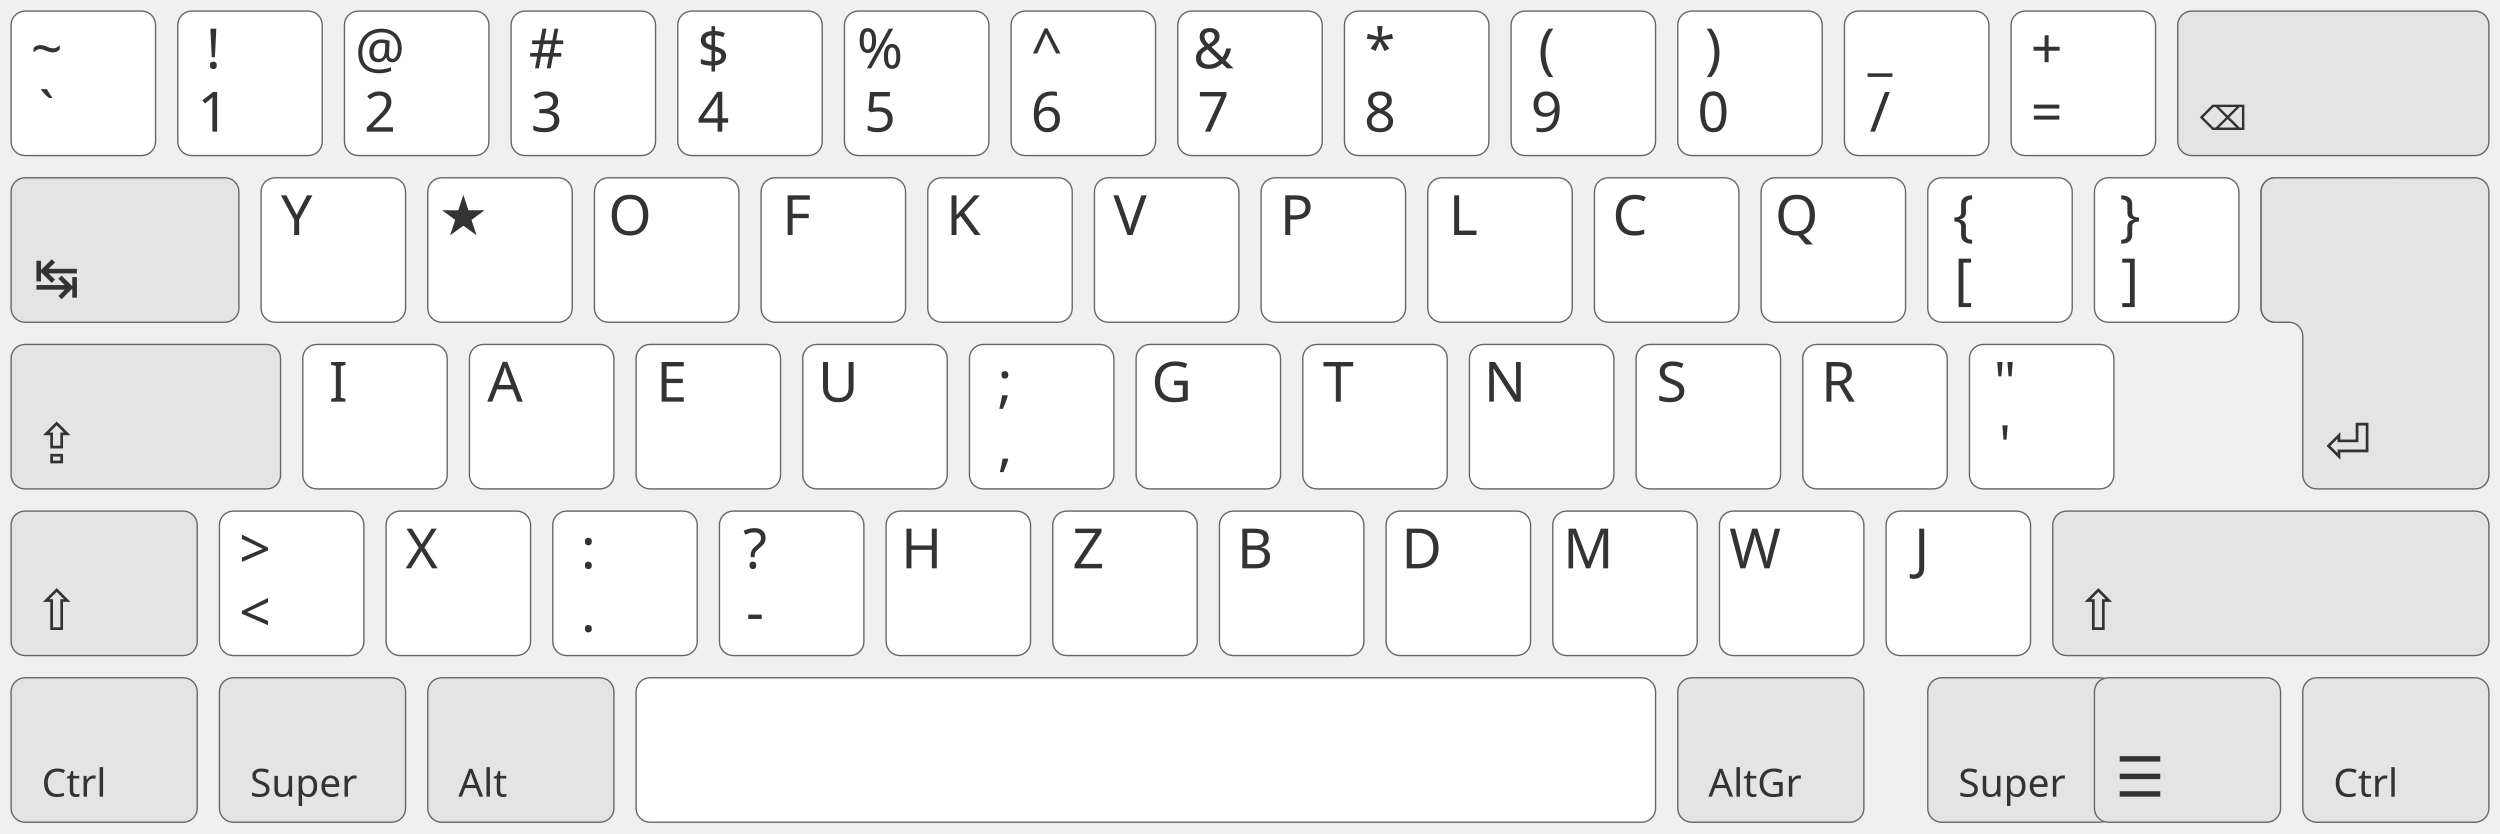
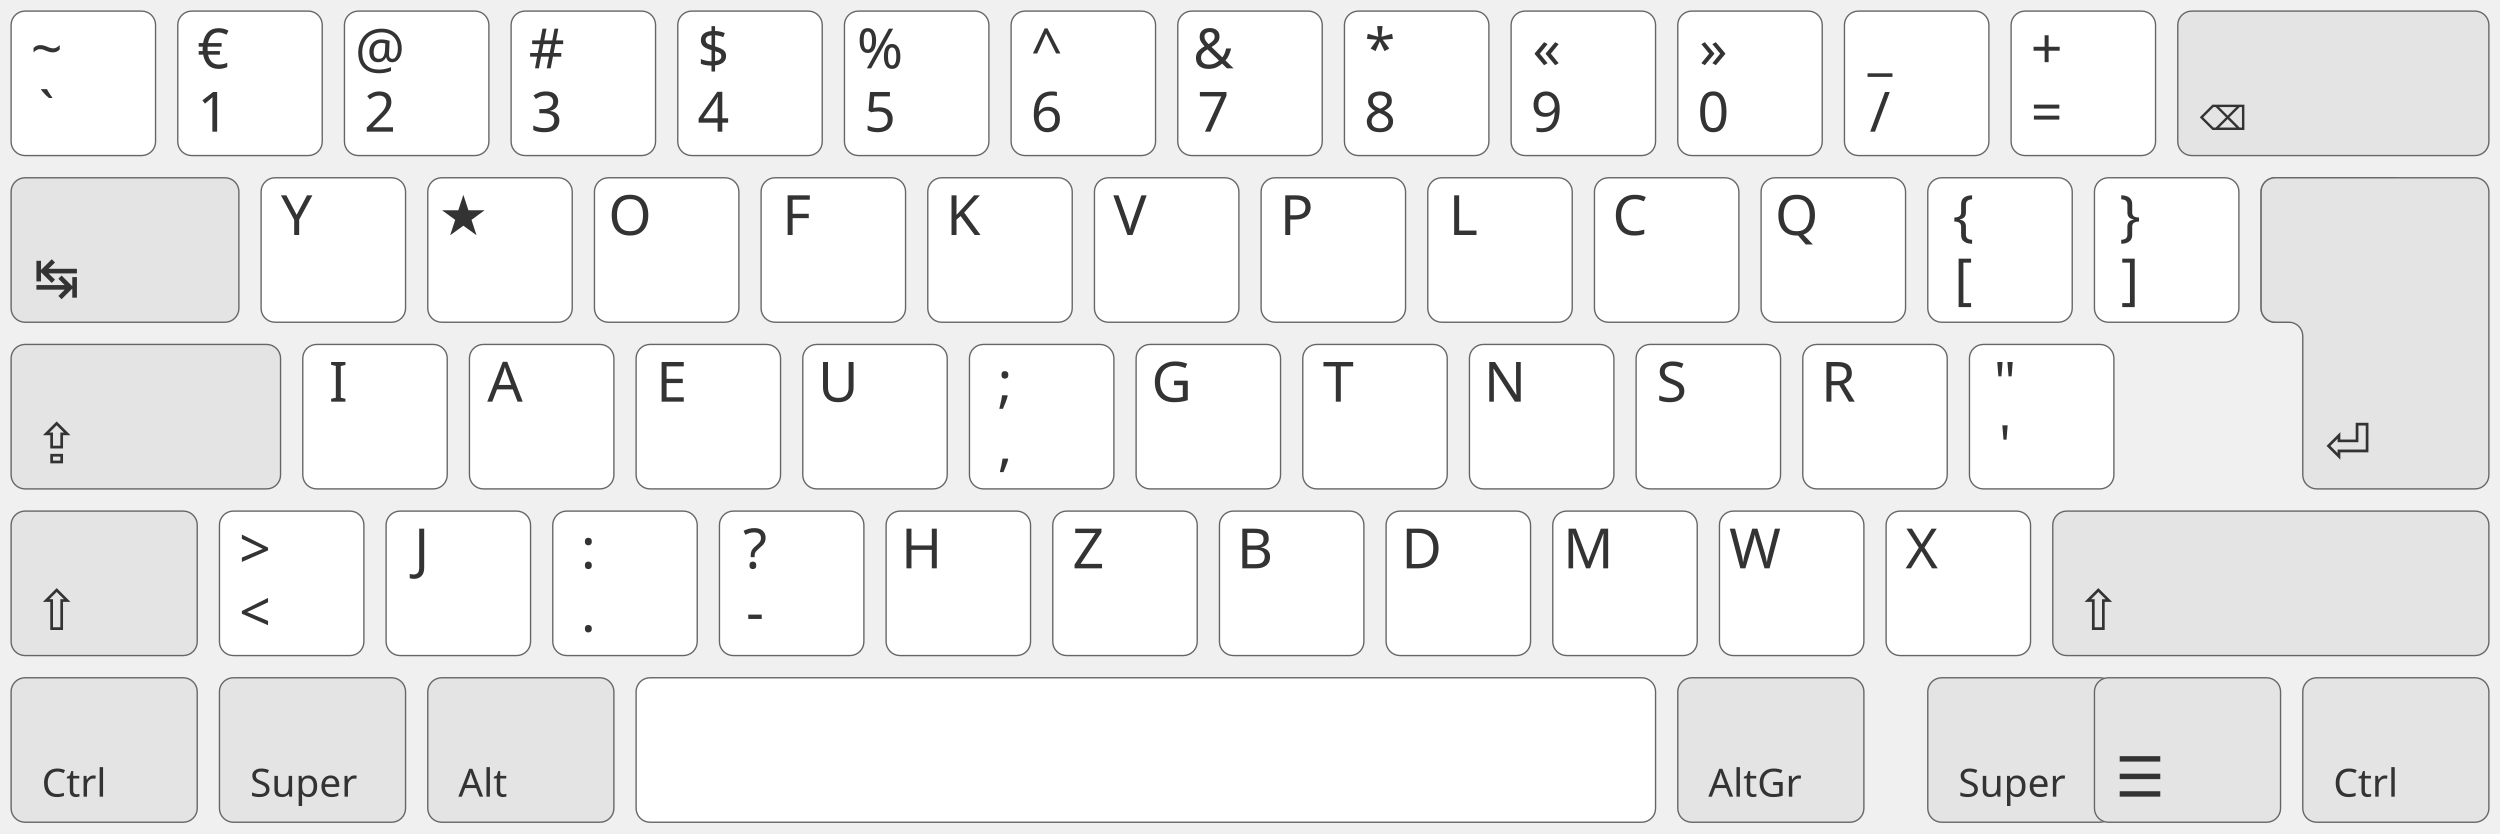
<svg xmlns="http://www.w3.org/2000/svg" class="iso intlBackslash" platform="gnu" theme="" viewBox="0 0 900 300">
  <style>
    :root { color-scheme: light dark; }

    rect, path {
      stroke: #666;
      stroke-width: .5px;
      fill: #fff;
    }
    .specialKey,
    .specialKey rect,
    .specialKey path {
      fill: #e4e4e4;
    }
    text {
      fill: #333;
      font: normal 20px sans-serif;
      text-align: center;
    }
    #Backspace text {
      font-size: 12px;
    }

    #Escape { display: none; }

    #row_AE { transform: translate(4px, 4px); }
    #row_AD { transform: translate(4px, 64px); }
    #row_AC { transform: translate(4px, 124px); }
    #row_AB { transform: translate(4px, 184px); }
    #row_AA { transform: translate(4px, 244px); }

    /* Backslash + Enter */
    #Enter path.alt,
    #Enter     .iso,
    #Backslash .iso,
    .alt #Enter rect.ansi,
    .iso #Enter rect.ansi,
    .iso #Enter text.ansi,
    .alt #Backslash .ansi,
    .iso #Backslash .ansi { display: none; }
    #Enter text.ansi,
    .alt #Enter     .alt,
    .iso #Enter     .iso,
    .iso #Backslash .iso { display: block; }
    .iso #Backslash { transform: translate(765px, 60px); }
    .alt #Backslash { transform: translate(780px, -60px); }

    /* Backspace + IntlYen */
    #IntlYen, #Backspace .alt,
    .intlYen  #Backspace .ansi { display: none; }
    .intlYen  #Backspace .alt,
    .intlYen  #IntlYen { display: block; }

    /* ShiftLeft + IntlBackslash */
    #IntlBackslash, #ShiftLeft .iso,
    .intlBackslash  #ShiftLeft .ansi { display: none; }
    .intlBackslash  #ShiftLeft .iso,
    .intlBackslash  #IntlBackslash { display: block; }

    /* ShiftRight + IntlRo */
    #IntlRo, #ShiftRight .abnt,
    .intlRo  #ShiftRight .ansi { display: none; }
    .intlRo  #ShiftRight .abnt,
    .intlRo  #IntlRo { display: block; }

    /* Angle Mod */
    .am #KeyZ          { transform: translateX( 74px); }
    .am #KeyX          { transform: translateX(134px); }
    .am #KeyC          { transform: translateX(194px); }
    .am #KeyV          { transform: translateX(254px); }
    .am #KeyB          { transform: translateX(314px); }
    .am #IntlBackslash { transform: translateX(374px); }

    .specialKey   .ergo,
    .specialKey   .ol60,
    .specialKey   .ol50,
    .specialKey   .ol40,
    #Space        .ol60,
    #Space        .ol50,
    #Space        .ol40,
    #Backquote    .ol60,
    #BracketRight .ol60,
    #Equal        .ol60,
    .ergo #CapsLock,
    .ergo #Space      rect,
    .ergo #Backslash  rect,
    .ergo .specialKey rect,
    .ergo .specialKey text { display: none; }
    .ol50 #Escape,
    .ol40 #Escape,
    .ol60 #Space        .ol60,
    .ol50 #Space        .ol50,
    .ol40 #Space        .ol40,
    .ol60 #Backquote    .ol60,
    .ol60 #BracketRight .ol60,
    .ol60 #Backslash    .ol60,
    .ol60 #Equal        .ol60,
    .ol60 .specialKey   .ol60,
    .ol50 .specialKey   .ol50,
    .ol40 .specialKey   .ol40,
    .ergo .specialKey   .ergo { display: block; }

    .ol50 .pinkyKey, .ol50 #ContextMenu,
    .ol40 .pinkyKey, .ol40 #ContextMenu,
    .ol40 #row_AE .numberKey { display: none; }

    .ergo #row_AE       { transform: translate(94px, 4px); }
    .ergo #row_AD       { transform: translate(64px, 64px); }
    .ergo #row_AC       { transform: translate(49px, 124px); }
    .ergo #row_AB       { transform: translate(19px, 184px); }

    .ergo #Tab          { transform: translate(15px, 0px); }
    .ergo #ShiftLeft    { transform: translate(60px, 0px); }
    .ergo #ControlLeft  { transform: translate(75px, 0px); }
    .ergo #MetaLeft     { transform: translate(150px, 0px); }
    .ergo #AltLeft      { transform: translate(240px, 0px); }
    .ergo #Space        { transform: translate(315px, 0px); }
    .ergo #AltRight     { transform: translate(540px, 0px); }
    .ergo #MetaRight    { transform: translate(630px, 0px); }
    .ergo #ControlRight { transform: translate(750px, 0px); }

    .ergo .left         { transform: translate(-15px, 0px); }
    .ergo .right        { transform: translate(15px, 0px); }

    .ol60 .left         { transform: translate(-75px, 0px); }
    .ol60 #ControlRight { transform: translate(810px, 0px); }
    .ol60 #Backquote    { transform: translate(-15px, 0px); }
    .ol60 #ShiftRight   { transform: translate(795px, 0px); }
    .ol60 #ContextMenu  { transform: translate(750px, 0px); }
    .ol60 #Backslash    { transform: translate(690px, 120px); }
    .ol60 #Backspace    { transform: translate(277.5px, 60px); }
    .ol60 #Enter        { transform: translate(322.5px, 60px); }

    .ol50 #Escape       { transform: translate(-15px, 0px); }
    .ol50 #Backspace    { transform: translate(660px, 0px); }
    .ol50 #Enter        { transform: translate(705px, -60px); }

    .ol40 #Escape       { transform: translate(-15px, 120px); }
    .ol40 #Backspace    { transform: translate(660px, 60px); }
    .ol40 #Enter        { transform: translate(705px, 0px); }

    [platform="gnu"].ergo .specialKey .win,
    [platform="gnu"].ergo .specialKey .mac,
    [platform="win"].ergo .specialKey .gnu,
    [platform="win"].ergo .specialKey .mac { display: none; }
    .ergo .specialKey .mac,
    [platform="gnu"].ergo .specialKey .gnu,
    [platform="win"].ergo .specialKey .win { display: block; }

    /* swap Alt/Meta for MacOSX */
    [platform="gnu"].ergo #MetaLeft,
    [platform="win"].ergo #MetaLeft,
                    .ergo #AltLeft   { transform: translate(150px, 0px); }
    [platform="gnu"].ergo #AltLeft,
    [platform="win"].ergo #AltLeft,
                    .ergo #MetaLeft  { transform: translate(240px, 0px); }
    [platform="gnu"].ergo #AltRight,
    [platform="win"].ergo #AltRight,
                    .ergo #MetaRight { transform: translate(570px, 0px); }
    [platform="gnu"].ergo #MetaRight,
    [platform="win"].ergo #MetaRight,
                    .ergo #AltRight  { transform: translate(660px, 0px); }

    #NonConvert, #Convert, #KanaMode,
    #Lang1, #Lang2,
    #Space .jis,
    #Space .ks,
    .ergo #Space .ansi,
    .ol60 #Space .ansi,
    .ks  #Space .ansi,
    .ks  #Space .jis,
    .jis #Space .ansi,
    .jis #Space .ks { display: none; }
    .ks  #Space .ks,
    .jis #NonConvert, .jis #Convert, .jis #KanaMode,
    .ks #Lang1, .ks #Lang2,
    .jis #Space .jis { display: block; }

    #Backquote .jis,
    #CapsLock  .jis,
    .jis #Backquote .ansi,
    .jis #CapsLock  .ansi { display: none; }
    .jis #Backquote .jis,
    .jis #CapsLock .jis { display: block; }

    #Space text,
    #Lang1 text,
    #Lang2 text,
    #Convert text,
    #NonConvert text,
    .jis #CapsLock text { font-size: 14px; }
    #KanaMode text,
    .jis #Backquote text { font-size: 10px; }

    .specialKey .win,
    .specialKey .gnu {
      display: none;
      font-size: 14px;
    }

    /* display MacOSX by default */
    [platform="gnu"] .specialKey .win,
    [platform="gnu"] .specialKey .mac,
    [platform="win"] .specialKey .gnu,
    [platform="win"] .specialKey .mac { display: none; }
    [platform="mac"] .specialKey .mac,
    [platform="gnu"] .specialKey .gnu,
    [platform="win"] .specialKey .win { display: block; }

    /* swap Alt/Meta for MacOSX */
    [platform="gnu"] #MetaLeft,
    [platform="win"] #MetaLeft,  #AltLeft   { transform: translate(75px, 0px); }
    [platform="gnu"] #AltLeft,
    [platform="win"] #AltLeft,   #MetaLeft  { transform: translate(150px, 0px); }
    [platform="gnu"] #AltRight,
    [platform="win"] #AltRight,  #MetaRight { transform: translate(600px, 0px); }
    [platform="gnu"] #MetaRight,
    [platform="win"] #MetaRight, #AltRight  { transform: translate(675px, 0px); }

    /* optional color theme: reach */
    [theme="reach"] .numberKey rect { fill: hsl( 42, 100%, 95%); }
    [theme="reach"] .letterKey rect { fill: hsl(222, 100%, 95%); }
    [theme="reach"] .homeKey   rect { fill: hsl(222, 100%, 90%); }

    /* optional color theme: hints */
    [theme="hints"] [finger="m1"] rect { fill: hsl(  0, 100%, 95%); }
    [theme="hints"] [finger="l2"] rect { fill: hsl( 42, 100%, 85%); }
    [theme="hints"] [finger="r2"] rect { fill: hsl( 61, 100%, 85%); }
    [theme="hints"] [finger="l3"] rect,
    [theme="hints"] [finger="r3"] rect { fill: hsl(136, 100%, 85%); }
    [theme="hints"] [finger="l4"] rect,
    [theme="hints"] [finger="r4"] rect { fill: hsl(200, 100%, 85%); }
    [theme="hints"] [finger="l5"] rect,
    [theme="hints"] [finger="r5"] rect { fill: hsl(230, 100%, 85%); }
    [theme="hints"] .specialKey   rect,
    [theme="hints"] .specialKey   path { fill: #e4e4e4; }
    [theme="hints"] .hint         rect { fill: #a33; }
    [theme="hints"] .press        rect { fill: #335; }
    [theme="hints"] .press        text { fill: #fff; }
    [theme="hints"] .hint text {
      font-weight: bold;
      fill: white;
    }

    /* hide level3-6 by default */
    .level3, .level4, .level5, .level6 { display: none; }

    /* show 1dk */
    .odk .level5,
    .odk .level6 { display: block; }

    /* show 1dk and AltGr */
    .mixed .level3,
    .mixed .level5 { display: block; opacity: 1; }
    .mixed .level5 { transform: translate(0px, -22.8px); }

    /* show AltGr */
    .altgr .level3,
    .altgr .level4 { display: block; opacity: 1; }

    @media (prefers-color-scheme: dark) {
      rect, path { stroke: #777; fill: #444; }
      .specialKey, .specialKey rect, .specialKey path { fill: #333; }
      text { fill: #bbb; }
      .level3, .level4 { fill: #99f; }
      .level5, .level6 { fill: #6d6; }
      .deadKey { fill: #f44; }

      [theme="reach"] .numberKey rect { fill: hsl( 61, 25%, 30%); }
      [theme="reach"] .letterKey rect { fill: hsl(136, 30%, 30%); }
      [theme="reach"] .letterKey rect { fill: hsl(180, 30%, 30%); }
      [theme="reach"] .homeKey   rect { fill: hsl(230, 30%, 30%); }

      [theme="hints"] [finger="m1"] rect { fill: hsl(  0, 25%, 30%); }
      [theme="hints"] [finger="l2"] rect { fill: hsl( 31, 30%, 30%); }
      [theme="hints"] [finger="r2"] rect { fill: hsl( 61, 30%, 30%); }
      [theme="hints"] [finger="l3"] rect,
      [theme="hints"] [finger="r3"] rect { fill: hsl(136, 30%, 30%); }
      [theme="hints"] [finger="l4"] rect,
      [theme="hints"] [finger="r4"] rect { fill: hsl(200, 30%, 30%); }
      [theme="hints"] [finger="l5"] rect,
      [theme="hints"] [finger="r5"] rect { fill: hsl(230, 30%, 30%); }
      [theme="hints"] .specialKey   rect,
      [theme="hints"] .specialKey   path { fill: #333; }
      [theme="hints"] .hint         rect { fill: #a33; }
      [theme="hints"] .press        rect { fill: #335; }
      [theme="hints"] .press        text { fill: #fff; }
      [theme="hints"] .hint text {
        font-weight: bold;
        fill: white;
      }
    }
  </style>
  <g id="row_AE">
    <g class="left">
      <g class="specialKey" finger="l5" id="Escape">
        <rect width="67" height="52" class="ergo" rx="5" ry="5" />
        <text x="16.4" y="42.8" class="ergo" text-anchor="middle">⎋</text>
      </g>
      <g class="pinkyKey" finger="l5" id="Backquote">
        <rect width="52" height="52" rx="5" ry="5" class="specialKey jis" />
        <rect width="52" height="52" rx="5" ry="5" class="ansi alt iso ergo" />
        <rect width="67" height="52" rx="5" ry="5" class="ol60" />
        <text x="26" y="20" class="jis" text-anchor="middle">半角</text>
        <text x="26" y="32" class="jis" text-anchor="middle">全角</text>
        <text x="26" y="44" class="jis" text-anchor="middle">漢字</text>
        <g class="ansi key" text-anchor="middle">
          <text x="12.8" y="43.4" class="level1">`</text>
          <text x="12.8" y="20.6" class="level2">~</text>
          <text x="38.0" y="43.4" class="level3" />
          <text x="38.0" y="20.6" class="level4" />
          <text x="38.0" y="43.4" class="level5" />
          <text x="38.0" y="20.6" class="level6" />
        </g>
      </g>
      <g class="numberKey" finger="l5" id="Digit1" transform="translate(60)">
        <rect width="52" height="52" rx="5" ry="5" />
        <g class="key" text-anchor="middle">
          <text x="12.8" y="43.4" class="level1">1</text>
-           <text x="12.8" y="20.6" class="level2">!</text>
+           <text x="12.8" y="20.6" class="level2">€</text>
          <text x="38.0" y="43.4" class="level3">₁</text>
          <text x="38.0" y="20.6" class="level4">¹</text>
-           <text x="38.0" y="43.4" class="level5">§</text>
-           <text x="38.0" y="20.6" class="level6">¡</text>
+           <text x="38.0" y="43.4" class="level5">„</text>
+           <text x="38.0" y="20.6" class="level6">‚</text>
        </g>
      </g>
      <g class="numberKey" finger="l4" id="Digit2" transform="translate(120)">
        <rect width="52" height="52" rx="5" ry="5" />
        <g class="key" text-anchor="middle">
          <text x="12.8" y="43.4" class="level1">2</text>
          <text x="12.8" y="20.6" class="level2">@</text>
          <text x="38.0" y="43.4" class="level3">₂</text>
          <text x="38.0" y="20.6" class="level4">²</text>
-           <text x="38.0" y="43.4" class="level5">¶</text>
+           <text x="38.0" y="43.4" class="level5">°</text>
          <text x="38.0" y="20.6" class="level6" />
        </g>
      </g>
      <g class="numberKey" finger="l3" id="Digit3" transform="translate(180)">
        <rect width="52" height="52" rx="5" ry="5" />
        <g class="key" text-anchor="middle">
          <text x="12.8" y="43.4" class="level1">3</text>
          <text x="12.8" y="20.6" class="level2">#</text>
          <text x="38.0" y="43.4" class="level3">₃</text>
          <text x="38.0" y="20.6" class="level4">³</text>
-           <text x="38.0" y="43.4" class="level5">°</text>
+           <text x="38.0" y="43.4" class="level5">¶</text>
          <text x="38.0" y="20.6" class="level6" />
        </g>
      </g>
      <g class="numberKey" finger="l2" id="Digit4" transform="translate(240)">
        <rect width="52" height="52" rx="5" ry="5" />
        <g class="key" text-anchor="middle">
          <text x="12.8" y="43.4" class="level1">4</text>
          <text x="12.8" y="20.6" class="level2">$</text>
          <text x="38.0" y="43.4" class="level3">₄</text>
          <text x="38.0" y="20.6" class="level4">⁴</text>
-           <text x="38.0" y="43.4" class="level5">£</text>
-           <text x="38.0" y="20.6" class="level6">¢</text>
+           <text x="38.0" y="43.4" class="level5">¢</text>
+           <text x="38.0" y="20.6" class="level6" />
        </g>
      </g>
      <g class="numberKey" finger="l2" id="Digit5" transform="translate(300)">
        <rect width="52" height="52" rx="5" ry="5" />
        <g class="key" text-anchor="middle">
          <text x="12.8" y="43.4" class="level1">5</text>
          <text x="12.8" y="20.6" class="level2">%</text>
          <text x="38.0" y="43.4" class="level3">₅</text>
          <text x="38.0" y="20.6" class="level4">⁵</text>
-           <text x="38.0" y="43.4" class="level5">€</text>
-           <text x="38.0" y="20.6" class="level6">‰</text>
+           <text x="38.0" y="43.4" class="level5">‰</text>
+           <text x="38.0" y="20.6" class="level6" />
        </g>
      </g>
    </g>
    <g class="right">
      <g class="numberKey" finger="r2" id="Digit6" transform="translate(360)">
        <rect width="52" height="52" rx="5" ry="5" />
        <g class="key" text-anchor="middle">
          <text x="12.8" y="43.4" class="level1">6</text>
          <text x="12.8" y="20.6" class="level2">^</text>
          <text x="38.0" y="43.4" class="level3">₆</text>
          <text x="38.0" y="20.6" class="level4">⁶</text>
-           <text x="38.0" y="43.4" class="level5">¥</text>
+           <text x="38.0" y="43.4" class="level5" />
          <text x="38.0" y="20.6" class="level6" />
        </g>
      </g>
      <g class="numberKey" finger="r2" id="Digit7" transform="translate(420)">
        <rect width="52" height="52" rx="5" ry="5" />
        <g class="key" text-anchor="middle">
          <text x="12.8" y="43.4" class="level1">7</text>
          <text x="12.8" y="20.6" class="level2">&amp;</text>
          <text x="38.0" y="43.4" class="level3">₇</text>
          <text x="38.0" y="20.6" class="level4">⁷</text>
-           <text x="38.0" y="43.4" class="level5">¤</text>
+           <text x="38.0" y="43.4" class="level5" />
          <text x="38.0" y="20.6" class="level6" />
        </g>
      </g>
      <g class="numberKey" finger="r3" id="Digit8" transform="translate(480)">
        <rect width="52" height="52" rx="5" ry="5" />
        <g class="key" text-anchor="middle">
          <text x="12.8" y="43.4" class="level1">8</text>
          <text x="12.8" y="20.6" class="level2">*</text>
          <text x="38.0" y="43.4" class="level3">₈</text>
          <text x="38.0" y="20.6" class="level4">⁸</text>
-           <text x="38.0" y="43.4" class="level5">„</text>
+           <text x="38.0" y="43.4" class="level5">§</text>
          <text x="38.0" y="20.6" class="level6" />
        </g>
      </g>
      <g class="numberKey" finger="r4" id="Digit9" transform="translate(540)">
        <rect width="52" height="52" rx="5" ry="5" />
        <g class="key" text-anchor="middle">
          <text x="12.8" y="43.4" class="level1">9</text>
-           <text x="12.8" y="20.6" class="level2">(</text>
+           <text x="12.8" y="20.6" class="level2">«</text>
          <text x="38.0" y="43.4" class="level3">₉</text>
          <text x="38.0" y="20.6" class="level4">⁹</text>
          <text x="38.0" y="43.4" class="level5">“</text>
-           <text x="38.0" y="20.6" class="level6">«</text>
+           <text x="38.0" y="20.6" class="level6" />
        </g>
      </g>
      <g class="numberKey" finger="r5" id="Digit0" transform="translate(600)">
        <rect width="52" height="52" rx="5" ry="5" />
        <g class="key" text-anchor="middle">
          <text x="12.8" y="43.4" class="level1">0</text>
-           <text x="12.8" y="20.6" class="level2">)</text>
+           <text x="12.8" y="20.6" class="level2">»</text>
          <text x="38.0" y="43.4" class="level3">₀</text>
          <text x="38.0" y="20.6" class="level4">⁰</text>
          <text x="38.0" y="43.4" class="level5">”</text>
-           <text x="38.0" y="20.6" class="level6">»</text>
+           <text x="38.0" y="20.6" class="level6" />
        </g>
      </g>
      <g class="pinkyKey" finger="r5" id="Minus" transform="translate(660)">
        <rect width="52" height="52" rx="5" ry="5" />
        <g class="key" text-anchor="middle">
          <text x="12.8" y="43.4" class="level1">/</text>
          <text x="12.8" y="20.6" class="level2">_</text>
          <text x="38.0" y="43.4" class="level3" />
          <text x="38.0" y="20.6" class="level4" />
          <text x="38.0" y="43.4" class="level5">÷</text>
          <text x="38.0" y="20.6" class="level6">–</text>
        </g>
      </g>
      <g class="pinkyKey" finger="r5" id="Equal" transform="translate(720)">
        <rect width="52" height="52" rx="5" ry="5" />
        <rect width="67" height="52" rx="5" ry="5" class="ol60" />
        <g class="key" text-anchor="middle">
          <text x="12.8" y="43.4" class="level1">=</text>
          <text x="12.8" y="20.6" class="level2">+</text>
          <text x="38.0" y="43.4" class="level3" />
          <text x="38.0" y="20.6" class="level4" />
          <text x="38.0" y="43.4" class="level5">≠</text>
          <text x="38.0" y="20.6" class="level6">±</text>
        </g>
      </g>
      <g class="pinkyKey" finger="r5" id="IntlYen" transform="translate(780)">
        <rect width="52" height="52" rx="5" ry="5" />
        <g class="key" text-anchor="middle">
          <text x="12.8" y="43.4" class="level1" />
          <text x="12.8" y="20.6" class="level2" />
          <text x="38.0" y="43.4" class="level3" />
          <text x="38.0" y="20.6" class="level4" />
          <text x="38.0" y="43.4" class="level5" />
          <text x="38.0" y="20.6" class="level6" />
        </g>
      </g>
      <g class="specialKey" finger="r5" id="Backspace" transform="translate(780)">
        <rect width="112" height="52" rx="5" ry="5" class="ansi" />
        <rect width="67" height="112" rx="5" ry="5" class="ol60" y="-60" />
        <rect width="67" height="52" rx="5" ry="5" class="ol40 ol50" />
        <rect width="52" height="52" rx="5" ry="5" class="alt" x="60" />
        <text x="16.4" y="42.8" class="ansi" text-anchor="middle">⌫</text>
        <text x="16.4" y="42.8" class="ergo" text-anchor="middle">⌫</text>
        <text x="16.4" y="42.8" class="alt" text-anchor="middle" transform="translate(60)">⌫</text>
      </g>
    </g>
  </g>
  <g id="row_AD">
    <g class="left">
      <g class="specialKey" finger="l5" id="Tab">
        <rect width="82" height="52" rx="5" ry="5" />
        <rect width="67" height="52" class="ergo" rx="5" ry="5" />
        <text x="16.4" y="42.8" text-anchor="middle">↹</text>
        <text x="16.4" y="42.8" text-anchor="middle" class="ergo">↹</text>
      </g>
      <g class="letterKey" finger="l5" id="KeyQ" transform="translate(90)">
        <rect width="52" height="52" rx="5" ry="5" />
        <g class="key" text-anchor="middle">
          <text x="12.8" y="43.4" class="level1" />
          <text x="12.8" y="20.6" class="level2">Y</text>
-           <text x="38.0" y="43.4" class="level3">@</text>
-           <text x="38.0" y="20.6" class="level4" />
+           <text x="38.0" y="43.4" class="level3">^</text>
+           <text x="38.0" y="20.6" class="level4 deadKey">^</text>
          <text x="38.0" y="43.4" class="level5" />
          <text x="38.0" y="20.6" class="level6" />
        </g>
      </g>
      <g class="letterKey" finger="l4" id="KeyW" transform="translate(150)">
        <rect width="52" height="52" rx="5" ry="5" />
        <g class="key" text-anchor="middle">
          <text x="12.8" y="43.4" class="level1" />
          <text x="12.8" y="20.6" class="level2 deadKey">★</text>
          <text x="38.0" y="43.4" class="level3">&lt;</text>
          <text x="38.0" y="20.6" class="level4" />
          <text x="38.0" y="43.4" class="level5 deadKey">¨</text>
          <text x="38.0" y="20.6" class="level6" />
        </g>
      </g>
      <g class="letterKey" finger="l3" id="KeyE" transform="translate(210)">
        <rect width="52" height="52" rx="5" ry="5" />
        <g class="key" text-anchor="middle">
          <text x="12.8" y="43.4" class="level1" />
          <text x="12.8" y="20.6" class="level2">O</text>
          <text x="38.0" y="43.4" class="level3">&gt;</text>
          <text x="38.0" y="20.6" class="level4" />
          <text x="38.0" y="43.4" class="level5">ô</text>
          <text x="38.0" y="20.6" class="level6" />
        </g>
      </g>
      <g class="letterKey" finger="l2" id="KeyR" transform="translate(270)">
        <rect width="52" height="52" rx="5" ry="5" />
        <g class="key" text-anchor="middle">
          <text x="12.8" y="43.4" class="level1" />
          <text x="12.8" y="20.6" class="level2">F</text>
          <text x="38.0" y="43.4" class="level3">$</text>
          <text x="38.0" y="20.6" class="level4 deadKey">¤</text>
          <text x="38.0" y="43.4" class="level5">è</text>
          <text x="38.0" y="20.6" class="level6" />
        </g>
      </g>
      <g class="letterKey" finger="l2" id="KeyT" transform="translate(330)">
        <rect width="52" height="52" rx="5" ry="5" />
        <g class="key" text-anchor="middle">
          <text x="12.8" y="43.4" class="level1" />
          <text x="12.8" y="20.6" class="level2">K</text>
          <text x="38.0" y="43.4" class="level3">%</text>
          <text x="38.0" y="20.6" class="level4">‰</text>
          <text x="38.0" y="43.4" class="level5">ù</text>
          <text x="38.0" y="20.6" class="level6" />
        </g>
      </g>
    </g>
    <g class="right">
      <g class="letterKey" finger="r2" id="KeyY" transform="translate(390)">
        <rect width="52" height="52" rx="5" ry="5" />
        <g class="key" text-anchor="middle">
          <text x="12.8" y="43.4" class="level1" />
          <text x="12.8" y="20.6" class="level2">V</text>
-           <text x="38.0" y="43.4" class="level3">^</text>
-           <text x="38.0" y="20.6" class="level4 deadKey">^</text>
-           <text x="38.0" y="43.4" class="level5">–</text>
+           <text x="38.0" y="43.4" class="level3">@</text>
+           <text x="38.0" y="20.6" class="level4 deadKey">˚</text>
+           <text x="38.0" y="43.4" class="level5" />
          <text x="38.0" y="20.6" class="level6" />
        </g>
      </g>
      <g class="letterKey" finger="r2" id="KeyU" transform="translate(450)">
        <rect width="52" height="52" rx="5" ry="5" />
        <g class="key" text-anchor="middle">
          <text x="12.8" y="43.4" class="level1" />
          <text x="12.8" y="20.6" class="level2">P</text>
          <text x="38.0" y="43.4" class="level3">&amp;</text>
          <text x="38.0" y="20.6" class="level4" />
          <text x="38.0" y="43.4" class="level5" />
          <text x="38.0" y="20.6" class="level6" />
        </g>
      </g>
      <g class="letterKey" finger="r3" id="KeyI" transform="translate(510)">
        <rect width="52" height="52" rx="5" ry="5" />
        <g class="key" text-anchor="middle">
          <text x="12.8" y="43.4" class="level1" />
          <text x="12.8" y="20.6" class="level2">L</text>
          <text x="38.0" y="43.4" class="level3">*</text>
          <text x="38.0" y="20.6" class="level4">×</text>
          <text x="38.0" y="43.4" class="level5">ñ</text>
          <text x="38.0" y="20.6" class="level6" />
        </g>
      </g>
      <g class="letterKey" finger="r4" id="KeyO" transform="translate(570)">
        <rect width="52" height="52" rx="5" ry="5" />
        <g class="key" text-anchor="middle">
          <text x="12.8" y="43.4" class="level1" />
          <text x="12.8" y="20.6" class="level2">C</text>
          <text x="38.0" y="43.4" class="level3">'</text>
          <text x="38.0" y="20.6" class="level4 deadKey">´</text>
          <text x="38.0" y="43.4" class="level5">ç</text>
          <text x="38.0" y="20.6" class="level6" />
        </g>
      </g>
      <g class="letterKey" finger="r5" id="KeyP" transform="translate(630)">
        <rect width="52" height="52" rx="5" ry="5" />
        <g class="key" text-anchor="middle">
          <text x="12.8" y="43.4" class="level1" />
          <text x="12.8" y="20.6" class="level2">Q</text>
          <text x="38.0" y="43.4" class="level3">`</text>
          <text x="38.0" y="20.6" class="level4 deadKey">`</text>
          <text x="38.0" y="43.4" class="level5" />
          <text x="38.0" y="20.6" class="level6" />
        </g>
      </g>
      <g class="pinkyKey" finger="r5" id="BracketLeft" transform="translate(690)">
        <rect width="52" height="52" rx="5" ry="5" />
        <g class="key" text-anchor="middle">
          <text x="12.8" y="43.4" class="level1">[</text>
          <text x="12.8" y="20.6" class="level2">{</text>
          <text x="38.0" y="43.4" class="level3" />
          <text x="38.0" y="20.6" class="level4" />
          <text x="38.0" y="43.4" class="level5" />
          <text x="38.0" y="20.6" class="level6" />
        </g>
      </g>
      <g class="pinkyKey" finger="r5" id="BracketRight" transform="translate(750)">
        <rect width="52" height="52" rx="5" ry="5" />
        <rect width="67" height="52" rx="5" ry="5" class="ol60" />
        <g class="key" text-anchor="middle">
          <text x="12.8" y="43.4" class="level1">]</text>
          <text x="12.8" y="20.6" class="level2">}</text>
          <text x="38.0" y="43.4" class="level3" />
          <text x="38.0" y="20.6" class="level4" />
          <text x="38.0" y="43.4" class="level5" />
          <text x="38.0" y="20.6" class="level6" />
        </g>
      </g>
      <g class="pinkyKey" finger="r5" id="Backslash" transform="translate(810)">
        <rect width="82" height="52" rx="5" ry="5" class="ansi" />
        <rect width="52" height="52" rx="5" ry="5" class="iso ol60" />
        <g class="key" text-anchor="middle">
          <text x="12.8" y="43.4" class="level1">\</text>
          <text x="12.8" y="20.6" class="level2">|</text>
          <text x="38.0" y="43.4" class="level3" />
          <text x="38.0" y="20.6" class="level4" />
          <text x="38.0" y="43.4" class="level5" />
          <text x="38.0" y="20.6" class="level6" />
        </g>
      </g>
    </g>
  </g>
  <g id="row_AC">
    <g class="left">
      <g class="specialKey" finger="l5" id="CapsLock">
        <rect width="97" height="52" rx="5" ry="5" />
        <text x="16.4" y="42.8" text-anchor="middle" class="ansi">⇪</text>
        <text x="23.0" y="42.8" text-anchor="middle" class="jis">英数</text>
      </g>
      <g class="letterKey homeKey" finger="l5" id="KeyA" transform="translate(105)">
        <rect width="52" height="52" rx="5" ry="5" />
        <g class="key" text-anchor="middle">
          <text x="12.8" y="43.4" class="level1" />
          <text x="12.8" y="20.6" class="level2">I</text>
          <text x="38.0" y="43.4" class="level3">{</text>
-           <text x="38.0" y="20.6" class="level4" />
+           <text x="38.0" y="20.6" class="level4 deadKey">ˇ</text>
          <text x="38.0" y="43.4" class="level5">î</text>
          <text x="38.0" y="20.6" class="level6" />
        </g>
      </g>
      <g class="letterKey homeKey" finger="l4" id="KeyS" transform="translate(165)">
        <rect width="52" height="52" rx="5" ry="5" />
        <g class="key" text-anchor="middle">
          <text x="12.8" y="43.4" class="level1" />
          <text x="12.8" y="20.6" class="level2">A</text>
          <text x="38.0" y="43.4" class="level3">(</text>
-           <text x="38.0" y="20.6" class="level4">⁽</text>
+           <text x="38.0" y="20.6" class="level4" />
          <text x="38.0" y="43.4" class="level5">æ</text>
          <text x="38.0" y="20.6" class="level6" />
        </g>
      </g>
      <g class="letterKey homeKey" finger="l3" id="KeyD" transform="translate(225)">
        <rect width="52" height="52" rx="5" ry="5" />
        <g class="key" text-anchor="middle">
          <text x="12.8" y="43.4" class="level1" />
          <text x="12.8" y="20.6" class="level2">E</text>
          <text x="38.0" y="43.4" class="level3">)</text>
-           <text x="38.0" y="20.6" class="level4">⁾</text>
+           <text x="38.0" y="20.6" class="level4" />
          <text x="38.0" y="43.4" class="level5">ê</text>
          <text x="38.0" y="20.6" class="level6" />
        </g>
      </g>
      <g class="letterKey homeKey" finger="l2" id="KeyF" transform="translate(285)">
        <rect width="52" height="52" rx="5" ry="5" />
        <g class="key" text-anchor="middle">
          <text x="12.8" y="43.4" class="level1" />
          <text x="12.8" y="20.6" class="level2">U</text>
          <text x="38.0" y="43.4" class="level3">}</text>
-           <text x="38.0" y="20.6" class="level4" />
+           <text x="38.0" y="20.6" class="level4 deadKey">˙</text>
          <text x="38.0" y="43.4" class="level5">é</text>
          <text x="38.0" y="20.6" class="level6" />
        </g>
      </g>
      <g class="letterKey" finger="l2" id="KeyG" transform="translate(345)">
        <rect width="52" height="52" rx="5" ry="5" />
        <g class="key" text-anchor="middle">
          <text x="12.8" y="43.4" class="level1">,</text>
          <text x="12.8" y="20.6" class="level2">;</text>
          <text x="38.0" y="43.4" class="level3">=</text>
          <text x="38.0" y="20.6" class="level4">≠</text>
          <text x="38.0" y="43.4" class="level5">û</text>
          <text x="38.0" y="20.6" class="level6" />
        </g>
      </g>
    </g>
    <g class="right">
      <g class="letterKey" finger="r2" id="KeyH" transform="translate(405)">
        <rect width="52" height="52" rx="5" ry="5" />
        <g class="key" text-anchor="middle">
          <text x="12.8" y="43.4" class="level1" />
          <text x="12.8" y="20.6" class="level2">G</text>
          <text x="38.0" y="43.4" class="level3">\</text>
          <text x="38.0" y="20.6" class="level4 deadKey">/</text>
          <text x="38.0" y="43.4" class="level5 deadKey">α</text>
          <text x="38.0" y="20.6" class="level6" />
        </g>
      </g>
      <g class="letterKey homeKey" finger="r2" id="KeyJ" transform="translate(465)">
        <rect width="52" height="52" rx="5" ry="5" />
        <g class="key" text-anchor="middle">
          <text x="12.8" y="43.4" class="level1" />
          <text x="12.8" y="20.6" class="level2">T</text>
          <text x="38.0" y="43.4" class="level3">+</text>
          <text x="38.0" y="20.6" class="level4">±</text>
          <text x="38.0" y="43.4" class="level5">à</text>
          <text x="38.0" y="20.6" class="level6" />
        </g>
      </g>
      <g class="letterKey homeKey" finger="r3" id="KeyK" transform="translate(525)">
        <rect width="52" height="52" rx="5" ry="5" />
        <g class="key" text-anchor="middle">
          <text x="12.8" y="43.4" class="level1" />
          <text x="12.8" y="20.6" class="level2">N</text>
          <text x="38.0" y="43.4" class="level3">-</text>
-           <text x="38.0" y="20.6" class="level4">—</text>
+           <text x="38.0" y="20.6" class="level4 deadKey">¯</text>
          <text x="38.0" y="43.4" class="level5">â</text>
          <text x="38.0" y="20.6" class="level6" />
        </g>
      </g>
      <g class="letterKey homeKey" finger="r4" id="KeyL" transform="translate(585)">
        <rect width="52" height="52" rx="5" ry="5" />
        <g class="key" text-anchor="middle">
          <text x="12.8" y="43.4" class="level1" />
          <text x="12.8" y="20.6" class="level2">S</text>
          <text x="38.0" y="43.4" class="level3">/</text>
          <text x="38.0" y="20.6" class="level4">÷</text>
          <text x="38.0" y="43.4" class="level5">_</text>
          <text x="38.0" y="20.6" class="level6" />
        </g>
      </g>
      <g class="letterKey homeKey" finger="r5" id="Semicolon" transform="translate(645)">
        <rect width="52" height="52" rx="5" ry="5" />
        <g class="key" text-anchor="middle">
          <text x="12.8" y="43.4" class="level1" />
          <text x="12.8" y="20.6" class="level2">R</text>
          <text x="38.0" y="43.4" class="level3">"</text>
-           <text x="38.0" y="20.6" class="level4 deadKey">¨</text>
+           <text x="38.0" y="20.6" class="level4 deadKey">”</text>
          <text x="38.0" y="43.4" class="level5">œ</text>
          <text x="38.0" y="20.6" class="level6" />
        </g>
      </g>
      <g class="pinkyKey" finger="r5" id="Quote" transform="translate(705)">
        <rect width="52" height="52" rx="5" ry="5" />
        <g class="key" text-anchor="middle">
          <text x="12.8" y="43.4" class="level1">'</text>
          <text x="12.8" y="20.6" class="level2">"</text>
          <text x="38.0" y="43.4" class="level3" />
          <text x="38.0" y="20.6" class="level4" />
          <text x="38.0" y="43.4" class="level5" />
          <text x="38.0" y="20.6" class="level6" />
        </g>
      </g>
      <g class="specialKey" finger="r5" id="Enter" transform="translate(765)">
        <path class="alt" d="M50-60h72a5 5 0 0 1 5 5V47a5 5 0 0 1-5 5H5a5 5 0 0 1-5-5V5a5 5 0 0 1 5-5h35a5 5 1 0 0 5-5v-50a5 5 0 0 1 5-5z" />
        <path class="iso" d="M50-60h72a5 5 0 0 1 5 5V47a5 5 0 0 1-5 5H65a5 5 0 0 1-5-5V-3a5 5 1 0 0-5-5h-5a5 5 0 0 1-5-5v-42a5 5 0 0 1 5-5z" />
        <rect width="127" height="52" rx="5" ry="5" class="ansi" />
        <rect width="67" height="112" rx="5" ry="5" class="ol60" y="-60" />
        <rect width="67" height="52" rx="5" ry="5" class="ol40 ol50" />
        <text x="16.4" y="42.8" text-anchor="middle" class="ansi alt ergo">⏎</text>
        <text x="16.4" y="42.8" text-anchor="middle" class="iso" transform="translate(60)">⏎</text>
      </g>
    </g>
  </g>
  <g id="row_AB">
    <g class="left">
      <g class="specialKey" finger="l5" id="ShiftLeft">
        <rect width="127" height="52" rx="5" ry="5" class="ansi alt" />
        <rect width="67" height="52" rx="5" ry="5" class="iso" />
        <rect width="67" height="112" rx="5" ry="5" class="ol50 ol60" y="-60" />
        <rect width="67" height="52" rx="5" ry="5" class="ol40" />
        <text x="16.4" y="42.8" text-anchor="middle">⇧</text>
        <text x="16.4" y="42.8" text-anchor="middle" class="ergo">⇧</text>
      </g>
      <g class="pinkyKey" finger="l5" id="IntlBackslash" transform="translate(75)">
        <rect width="52" height="52" rx="5" ry="5" />
        <g class="key" text-anchor="middle">
          <text x="12.8" y="43.4" class="level1">&lt;</text>
          <text x="12.8" y="20.6" class="level2">&gt;</text>
          <text x="38.0" y="43.4" class="level3" />
          <text x="38.0" y="20.6" class="level4" />
          <text x="38.0" y="43.4" class="level5" />
          <text x="38.0" y="20.6" class="level6" />
        </g>
      </g>
      <g class="letterKey" finger="l5" id="KeyZ" transform="translate(135)">
        <rect width="52" height="52" rx="5" ry="5" />
        <g class="key" text-anchor="middle">
          <text x="12.8" y="43.4" class="level1" />
-           <text x="12.8" y="20.6" class="level2">X</text>
+           <text x="12.8" y="20.6" class="level2">J</text>
          <text x="38.0" y="43.4" class="level3">~</text>
          <text x="38.0" y="20.6" class="level4 deadKey">~</text>
          <text x="38.0" y="43.4" class="level5" />
          <text x="38.0" y="20.6" class="level6" />
        </g>
      </g>
      <g class="letterKey" finger="l4" id="KeyX" transform="translate(195)">
        <rect width="52" height="52" rx="5" ry="5" />
        <g class="key" text-anchor="middle">
          <text x="12.8" y="43.4" class="level1">.</text>
          <text x="12.8" y="20.6" class="level2">:</text>
          <text x="38.0" y="43.4" class="level3">[</text>
-           <text x="38.0" y="20.6" class="level4" />
+           <text x="38.0" y="20.6" class="level4 deadKey">,</text>
          <text x="38.0" y="43.4" class="level5">…</text>
          <text x="38.0" y="20.6" class="level6" />
        </g>
      </g>
      <g class="letterKey" finger="l3" id="KeyC" transform="translate(255)">
        <rect width="52" height="52" rx="5" ry="5" />
        <g class="key" text-anchor="middle">
          <text x="12.8" y="43.4" class="level1">-</text>
          <text x="12.8" y="20.6" class="level2">?</text>
          <text x="38.0" y="43.4" class="level3">]</text>
-           <text x="38.0" y="20.6" class="level4" />
+           <text x="38.0" y="20.6" class="level4 deadKey">˛</text>
          <text x="38.0" y="43.4" class="level5">‑</text>
          <text x="38.0" y="20.6" class="level6">¿</text>
        </g>
      </g>
      <g class="letterKey" finger="l2" id="KeyV" transform="translate(315)">
        <rect width="52" height="52" rx="5" ry="5" />
        <g class="key" text-anchor="middle">
          <text x="12.8" y="43.4" class="level1" />
          <text x="12.8" y="20.6" class="level2">H</text>
          <text x="38.0" y="43.4" class="level3">_</text>
          <text x="38.0" y="20.6" class="level4">–</text>
-           <text x="38.0" y="43.4" class="level5" />
+           <text x="38.0" y="43.4" class="level5">–</text>
          <text x="38.0" y="20.6" class="level6" />
        </g>
      </g>
      <g class="letterKey" finger="l2" id="KeyB" transform="translate(375)">
        <rect width="52" height="52" rx="5" ry="5" />
        <g class="key" text-anchor="middle">
          <text x="12.8" y="43.4" class="level1" />
          <text x="12.8" y="20.6" class="level2">Z</text>
          <text x="38.0" y="43.4" class="level3">#</text>
          <text x="38.0" y="20.6" class="level4" />
-           <text x="38.0" y="43.4" class="level5">ŭ</text>
+           <text x="38.0" y="43.4" class="level5">—</text>
          <text x="38.0" y="20.6" class="level6" />
        </g>
      </g>
    </g>
    <g class="right">
      <g class="letterKey" finger="r2" id="KeyN" transform="translate(435)">
        <rect width="52" height="52" rx="5" ry="5" />
        <g class="key" text-anchor="middle">
          <text x="12.8" y="43.4" class="level1" />
          <text x="12.8" y="20.6" class="level2">B</text>
          <text x="38.0" y="43.4" class="level3">|</text>
          <text x="38.0" y="20.6" class="level4" />
-           <text x="38.0" y="43.4" class="level5">—</text>
+           <text x="38.0" y="43.4" class="level5" />
          <text x="38.0" y="20.6" class="level6" />
        </g>
      </g>
      <g class="letterKey" finger="r2" id="KeyM" transform="translate(495)">
        <rect width="52" height="52" rx="5" ry="5" />
        <g class="key" text-anchor="middle">
          <text x="12.8" y="43.4" class="level1" />
          <text x="12.8" y="20.6" class="level2">D</text>
          <text x="38.0" y="43.4" class="level3">!</text>
          <text x="38.0" y="20.6" class="level4">¬</text>
          <text x="38.0" y="43.4" class="level5">·</text>
          <text x="38.0" y="20.6" class="level6">•</text>
        </g>
      </g>
      <g class="letterKey" finger="r3" id="Comma" transform="translate(555)">
        <rect width="52" height="52" rx="5" ry="5" />
        <g class="key" text-anchor="middle">
          <text x="12.8" y="43.4" class="level1" />
          <text x="12.8" y="20.6" class="level2">M</text>
          <text x="38.0" y="43.4" class="level3">;</text>
          <text x="38.0" y="20.6" class="level4 deadKey">¸</text>
          <text x="38.0" y="43.4" class="level5">µ</text>
          <text x="38.0" y="20.6" class="level6" />
        </g>
      </g>
      <g class="letterKey" finger="r4" id="Period" transform="translate(615)">
        <rect width="52" height="52" rx="5" ry="5" />
        <g class="key" text-anchor="middle">
          <text x="12.8" y="43.4" class="level1" />
          <text x="12.8" y="20.6" class="level2">W</text>
          <text x="38.0" y="43.4" class="level3">:</text>
          <text x="38.0" y="20.6" class="level4" />
          <text x="38.0" y="43.4" class="level5">ß</text>
          <text x="38.0" y="20.6" class="level6" />
        </g>
      </g>
      <g class="letterKey" finger="r5" id="Slash" transform="translate(675)">
        <rect width="52" height="52" rx="5" ry="5" />
        <g class="key" text-anchor="middle">
          <text x="12.8" y="43.4" class="level1" />
-           <text x="12.8" y="20.6" class="level2">J</text>
+           <text x="12.8" y="20.6" class="level2">X</text>
          <text x="38.0" y="43.4" class="level3">?</text>
-           <text x="38.0" y="20.6" class="level4" />
+           <text x="38.0" y="20.6" class="level4 deadKey">˘</text>
          <text x="38.0" y="43.4" class="level5" />
          <text x="38.0" y="20.6" class="level6" />
        </g>
      </g>
      <g class="pinkyKey" finger="r5" id="IntlRo" transform="translate(735)">
        <rect width="52" height="52" rx="5" ry="5" />
      </g>
      <g class="specialKey" finger="r5" id="ShiftRight" transform="translate(735)">
        <rect width="157" height="52" rx="5" ry="5" class="ansi" />
        <rect width="97" height="52" rx="5" ry="5" class="abnt" x="60" />
        <rect width="67" height="112" rx="5" ry="5" class="ol50 ol60" y="-60" />
        <rect width="67" height="52" rx="5" ry="5" class="ol40" />
        <text x="16.4" y="42.8" text-anchor="middle" class="ansi">⇧</text>
        <text x="16.4" y="42.8" text-anchor="middle" class="ergo">⇧</text>
        <text x="16.4" y="42.8" text-anchor="middle" class="abnt" transform="translate(60)">⇧</text>
      </g>
    </g>
  </g>
  <g id="row_AA">
    <g class="left">
      <g class="specialKey" id="ControlLeft">
        <rect width="67" height="52" rx="5" ry="5" />
        <rect width="67" height="52" rx="5" ry="5" class="ergo" />
        <text x="11.0" y="42.8" class="win gnu">Ctrl</text>
        <text x="16.4" y="42.8" class="mac" text-anchor="middle">⌃</text>
      </g>
      <g class="specialKey" id="MetaLeft" transform="translate(75)">
        <rect width="67" height="52" rx="5" ry="5" />
        <rect width="82" height="52" rx="5" ry="5" class="ergo" />
        <text x="11.0" y="42.8" class="win">Win</text>
        <text x="11.0" y="42.8" class="gnu">Super</text>
        <text x="16.4" y="42.8" class="mac" text-anchor="middle">⌘</text>
      </g>
      <g class="specialKey" id="AltLeft" transform="translate(150)">
        <rect width="67" height="52" rx="5" ry="5" />
        <rect width="82" height="52" rx="5" ry="5" class="ergo" />
        <text x="11.0" y="42.8" class="win gnu">Alt</text>
        <text x="16.4" y="42.8" class="mac" text-anchor="middle">⌥</text>
      </g>
      <g class="specialKey" id="Lang2" transform="translate(225)">
        <rect width="52" height="52" rx="5" ry="5" />
        <text x="20" y="42.8" text-anchor="middle">한자</text>
      </g>
      <g class="specialKey" id="NonConvert" transform="translate(225)">
        <rect width="52" height="52" rx="5" ry="5" />
        <text x="26" y="42.8" text-anchor="middle">無変換</text>
      </g>
    </g>
    <g class="homeKey" finger="m1" id="Space" transform="translate(225)">
      <rect width="367" height="52" rx="5" ry="5" class="ansi" />
      <rect width="322" height="52" rx="5" ry="5" class="ol60" x="-60" />
      <rect width="262" height="52" rx="5" ry="5" class="ol50 ol40" />
      <rect width="247" height="52" rx="5" ry="5" class="ks" x="60" />
      <rect width="187" height="52" rx="5" ry="5" class="jis" x="60" />
      <g class="key" text-anchor="begin">
        <text x="11.0" y="43.4" class="level1 ansi" />
        <text x="-49.0" y="43.4" class="level2 ol60" />
        <text x="11.0" y="43.4" class="level1 ol50 ol40" />
        <text x="11.0" y="20.6" class="level2 ansi" />
        <text x="-49.0" y="20.6" class="level2 ol60" />
        <text x="11.0" y="20.6" class="level2 ol50 ol40" />
      </g>
      <g class="key" text-anchor="end">
        <text x="356.0" y="43.4" class="level3 ansi" />
        <text x="356.0" y="43.4" class="level5 ansi" />
        <text x="251.0" y="43.4" class="level3 ol60 ol50 ol40" />
        <text x="251.0" y="43.4" class="level5 ol60 ol50 ol40" />
      </g>
    </g>
    <g class="right">
      <g class="specialKey" id="Convert" transform="translate(480)">
        <rect width="52" height="52" rx="5" ry="5" />
        <text x="26" y="42.8" text-anchor="middle">変換</text>
      </g>
      <g class="specialKey" id="KanaMode" transform="translate(540)">
        <rect width="52" height="52" rx="5" ry="5" />
        <text x="26" y="20" text-anchor="middle">カタカナ</text>
        <text x="26" y="32" text-anchor="middle">ひらがな</text>
        <text x="26" y="44" text-anchor="middle">ローマ字</text>
      </g>
      <g class="specialKey" id="Lang1" transform="translate(540)">
        <rect width="52" height="52" rx="5" ry="5" />
        <text x="20" y="42.8" text-anchor="middle">한/영</text>
      </g>
      <g class="specialKey" id="AltRight" transform="translate(600)">
        <rect width="67" height="52" rx="5" ry="5" />
        <rect width="82" height="52" rx="5" ry="5" class="ergo" />
        <text x="11.0" y="42.8" class="win gnu">AltGr</text>
        <text x="16.4" y="42.8" class="mac" text-anchor="middle">⌥</text>
      </g>
      <g class="specialKey" id="MetaRight" transform="translate(690)">
        <rect width="67" height="52" rx="5" ry="5" />
        <rect width="82" height="52" rx="5" ry="5" class="ergo" />
        <text x="11.0" y="42.8" class="win">Win</text>
        <text x="11.0" y="42.8" class="gnu">Super</text>
        <text x="16.4" y="42.8" class="mac" text-anchor="middle">⌘</text>
      </g>
      <g class="specialKey" id="ContextMenu" transform="translate(750)">
        <rect width="67" height="52" rx="5" ry="5" />
        <rect width="52" height="52" rx="5" ry="5" class="ergo" />
        <text x="16.4" y="42.8" text-anchor="middle">☰</text>
        <text x="16.4" y="42.8" text-anchor="middle" class="ol60">☰</text>
      </g>
      <g class="specialKey" id="ControlRight" transform="translate(825)">
        <rect width="67" height="52" rx="5" ry="5" />
        <rect width="67" height="52" rx="5" ry="5" class="ergo" />
        <text x="11.0" y="42.8" class="win gnu">Ctrl</text>
        <text x="16.4" y="42.8" class="mac" text-anchor="middle">⌃</text>
      </g>
    </g>
  </g>
</svg>
